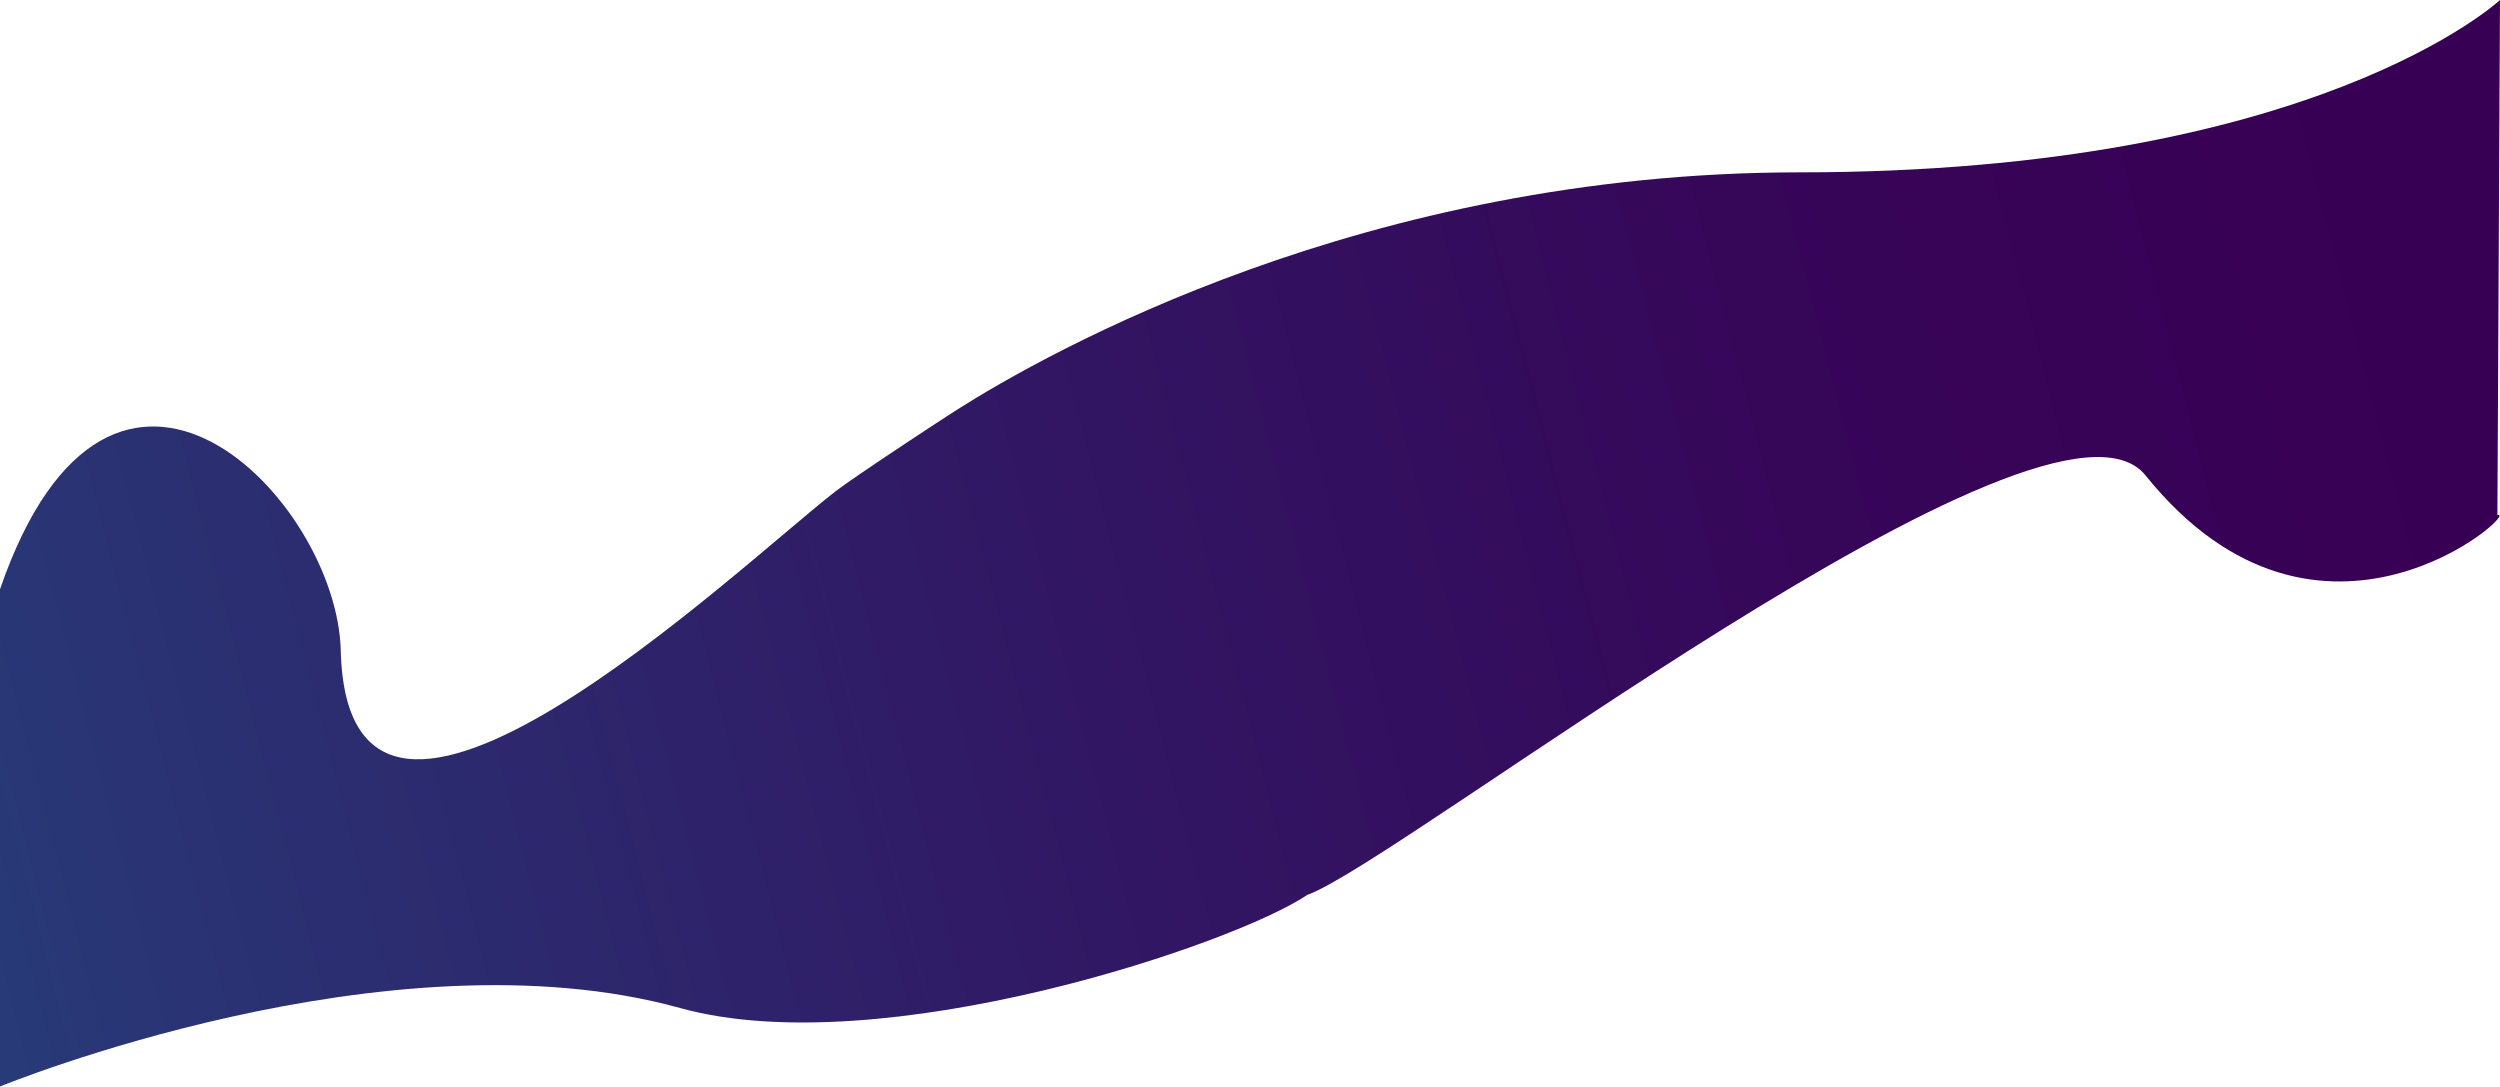
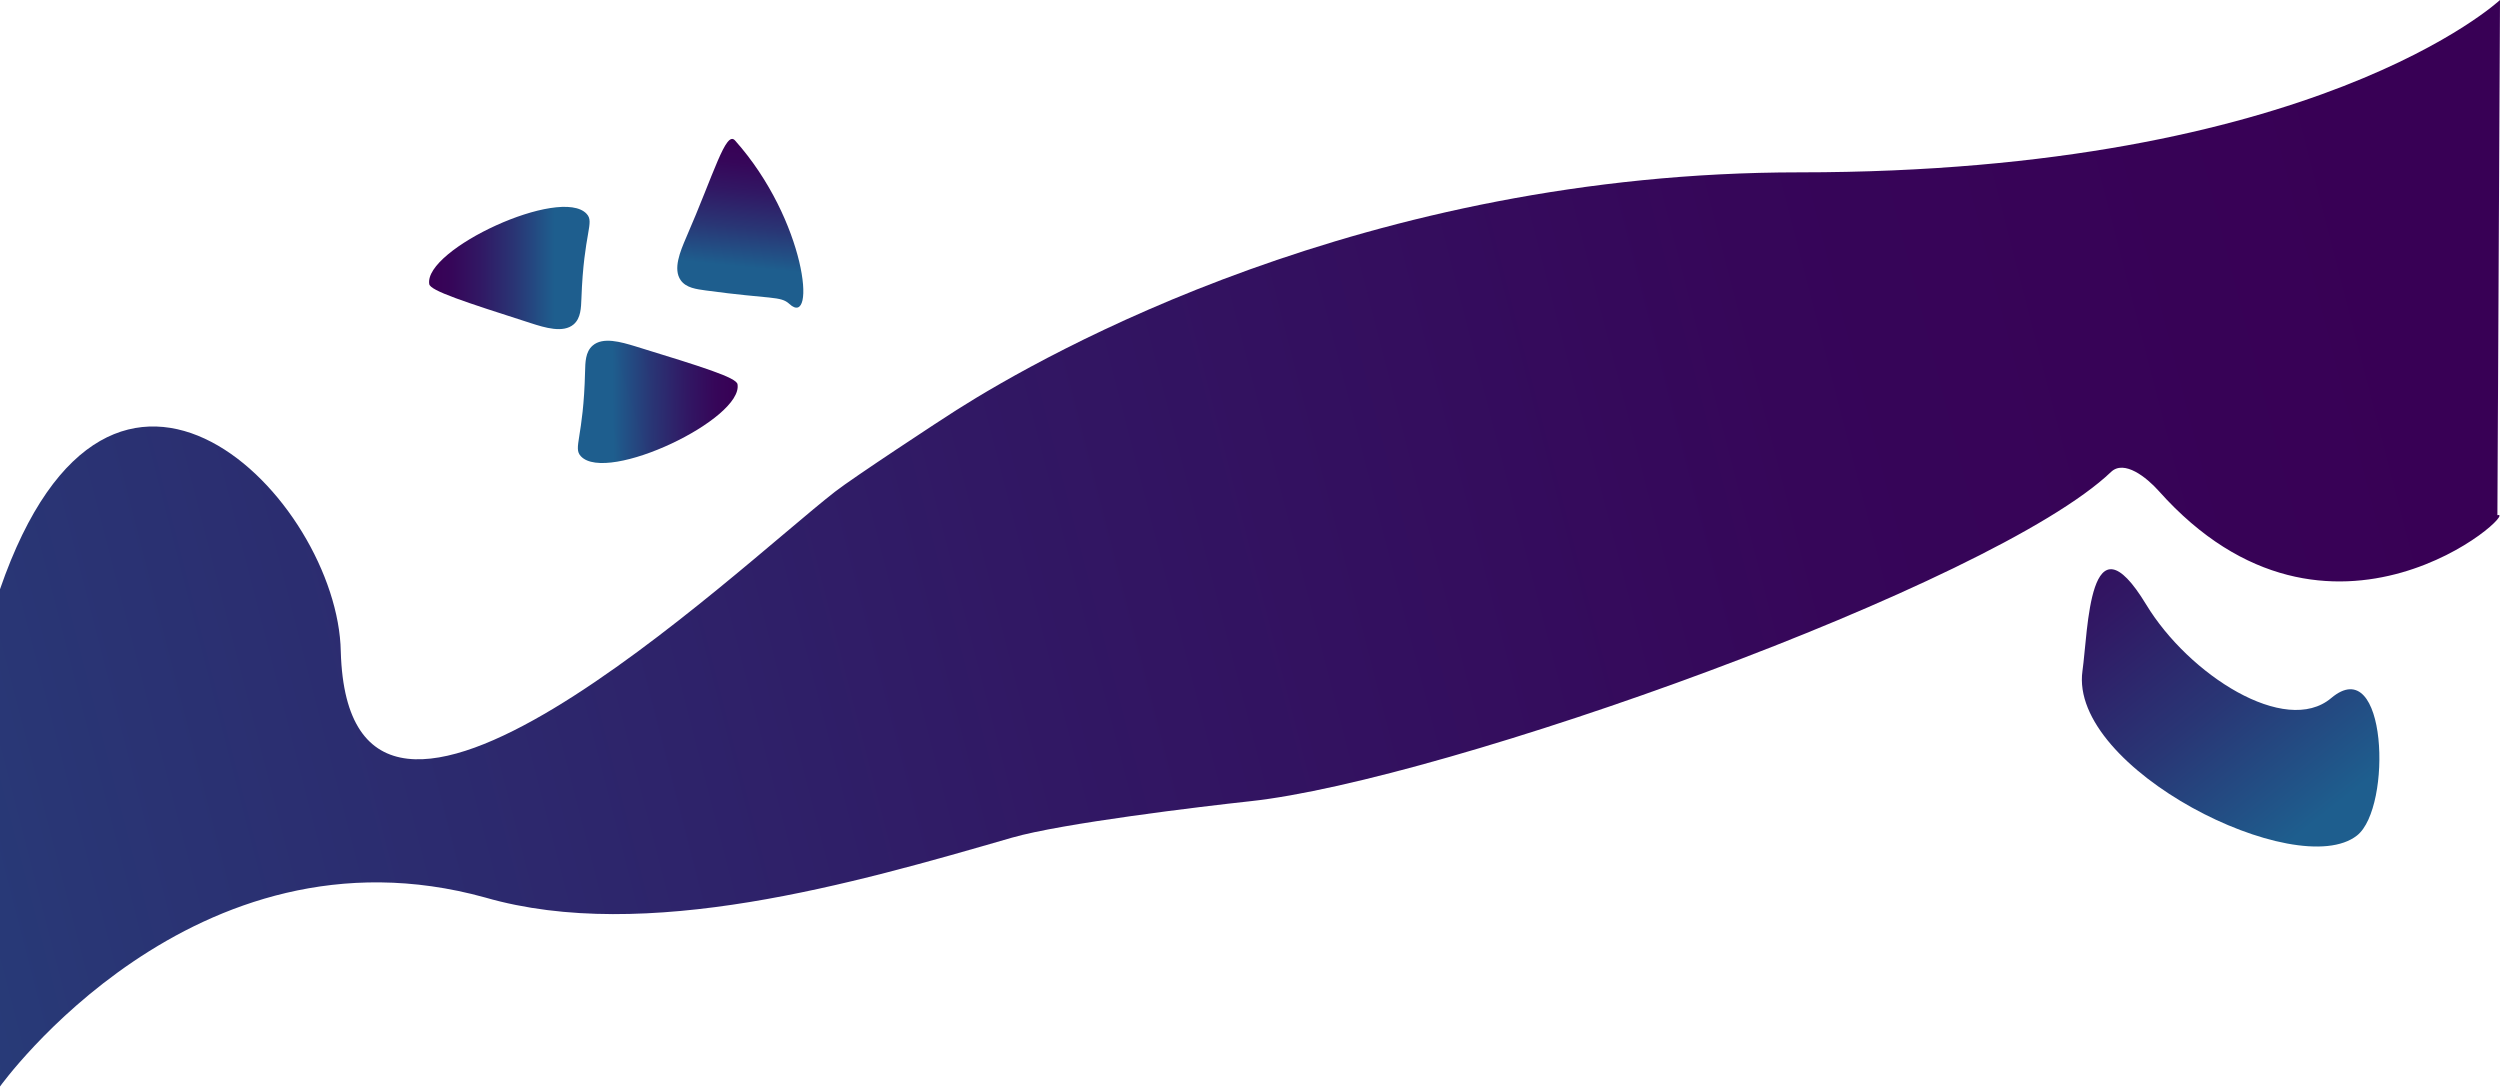
- <svg xmlns="http://www.w3.org/2000/svg" id="Calque_1" data-name="Calque 1" viewBox="0 0 1922 835.3">
-   <defs>
-     <style>.cls-1{fill:url(#Dégradé_sans_nom);}</style>
-     <linearGradient id="Dégradé_sans_nom" x1="1833.85" y1="891.15" x2="-1466.73" y2="39.27" gradientTransform="matrix(1, 0, 0, -1, 0, 1080)" gradientUnits="userSpaceOnUse">
-       <stop offset="0" stop-color="#380055" />
-       <stop offset="0.14" stop-color="#360659" />
-       <stop offset="0.32" stop-color="#311864" />
-       <stop offset="0.54" stop-color="#293675" />
-       <stop offset="0.78" stop-color="#1e5e8e" />
-       <stop offset="1" stop-color="#1289a7" />
-     </linearGradient>
-   </defs>
-   <path class="cls-1" d="M0,835.3S298.5,712.8,523,775c154.3,42.7,426-49,482-87,71-25,570.2-414.9,644.5-322.5,134.2,166.8,289.7,25.1,270.5,30.6L1922,0s-141.5,132.5-538.5,132.5c-333.9,0-578.7,138.7-648.1,182.7C724,322.4,655.7,367.3,642,378c-76.4,59.5-373.7,343.8-380,123C260,384,86,204,0,453Z" />
+ <svg xmlns="http://www.w3.org/2000/svg" version="1.1" id="Calque_1" x="0px" y="0px" viewBox="0 0 1922 835.3" style="enable-background:new 0 0 1922 835.3;" xml:space="preserve">
+   <style type="text/css">
+ 	.st0{fill:url(#SVGID_1_);}
+ 	.st1{fill:url(#SVGID_2_);}
+ 	.st2{fill:url(#SVGID_3_);}
+ 	.st3{fill:url(#SVGID_4_);}
+ 	.st4{fill:url(#SVGID_5_);}
+ </style>
+   <linearGradient id="SVGID_1_" gradientUnits="userSpaceOnUse" x1="1827.567" y1="673.493" x2="-1473.013" y2="-178.387" gradientTransform="matrix(1 0 0 -1 0 838)">
+     <stop offset="0" style="stop-color:#380055" />
+     <stop offset="0.14" style="stop-color:#360659" />
+     <stop offset="0.32" style="stop-color:#311864" />
+     <stop offset="0.54" style="stop-color:#293675" />
+     <stop offset="0.78" style="stop-color:#1E5E8E" />
+     <stop offset="1" style="stop-color:#1289A7" />
+   </linearGradient>
+   <path class="st0" d="M0,835.3c0,0,148.5-207.5,373-145.3c123.1,35.6,283.7-10.9,405-46c38-11,146-24,183-28  c148.6-15.9,571.1-166.5,662-253.2c10.1-9.6,27.4,4.3,36.6,14.6c131.8,147.9,279.1,13.3,260.4,18.7L1922,0  c0,0-141.5,132.5-538.5,132.5c-333.9,0-578.7,138.7-648.1,182.7c-11.4,7.2-79.7,52.1-93.4,62.8c-76.4,59.5-373.7,343.8-380,123  C260,384,86,204,0,453V835.3z" />
+   <linearGradient id="SVGID_2_" gradientUnits="userSpaceOnUse" x1="1078.66" y1="555.176" x2="1565.569" y2="514.694" gradientTransform="matrix(0.558 0.8298 -0.8298 0.558 1402.332 -871.9201)">
+     <stop offset="0" style="stop-color:#380055" />
+     <stop offset="0.14" style="stop-color:#360659" />
+     <stop offset="0.32" style="stop-color:#311864" />
+     <stop offset="0.54" style="stop-color:#293675" />
+     <stop offset="0.78" style="stop-color:#1E5E8E" />
+   </linearGradient>
+   <path class="st1" d="M1650,464.8c32.6,53.8,106.9,101.6,142.2,71.9c43.1-36.4,47.1,84.1,19.9,105.6c-46,36.4-221.7-51.2-211.1-126.5  C1605.4,484.8,1605.9,392.1,1650,464.8z" />
+   <linearGradient id="SVGID_3_" gradientUnits="userSpaceOnUse" x1="329.876" y1="205.992" x2="453.278" y2="205.992">
+     <stop offset="0" style="stop-color:#380055" />
+     <stop offset="0.14" style="stop-color:#360659" />
+     <stop offset="0.32" style="stop-color:#311864" />
+     <stop offset="0.54" style="stop-color:#293675" />
+     <stop offset="0.78" style="stop-color:#1E5E8E" />
+   </linearGradient>
+   <path class="st2" d="M330,218.4c-4.2-26.8,101.1-75.6,121-54c6.3,6.8-2.2,13.9-4,65c-0.3,7.2-0.4,15.2-6,20c-8,6.8-21.9,2.6-33-1  C356.6,231.9,330.8,223.5,330,218.4z" />
+   <linearGradient id="SVGID_4_" gradientUnits="userSpaceOnUse" x1="1023.952" y1="-50.125" x2="1147.354" y2="-50.125" gradientTransform="matrix(-0.9999 1.165108e-02 -1.165108e-02 -0.9999 1590.559 245.7241)">
+     <stop offset="0" style="stop-color:#380055" />
+     <stop offset="0.14" style="stop-color:#360659" />
+     <stop offset="0.32" style="stop-color:#311864" />
+     <stop offset="0.54" style="stop-color:#293675" />
+     <stop offset="0.78" style="stop-color:#1E5E8E" />
+   </linearGradient>
+   <path class="st3" d="M567,295.4c4.5,26.7-100.3,76.8-120.4,55.4c-6.3-6.7,2-13.9,3.2-65c0.2-7.2,0.2-15.2,5.8-20.1  c7.9-6.9,21.8-2.8,33,0.6C540.3,282.2,566.1,290.2,567,295.4z" />
+   <linearGradient id="SVGID_5_" gradientUnits="userSpaceOnUse" x1="919.406" y1="136.258" x2="1043.681" y2="136.258" gradientTransform="matrix(-9.828895e-02 0.9952 -0.9952 -9.828895e-02 805.725 -793.0948)">
+     <stop offset="0" style="stop-color:#380055" />
+     <stop offset="0.14" style="stop-color:#360659" />
+     <stop offset="0.32" style="stop-color:#311864" />
+     <stop offset="0.54" style="stop-color:#293675" />
+     <stop offset="0.78" style="stop-color:#1E5E8E" />
+   </linearGradient>
+   <path class="st4" d="M565.1,108c54.7,61.4,62.9,145,41.8,125.7c-6.8-6.3-13.6-3.5-64.3-10.4c-7.1-1-15.1-1.9-19.3-7.9  c-6-8.6-0.4-22,4.2-32.7C549.1,133.1,558,100,565.1,108z" />
</svg>
